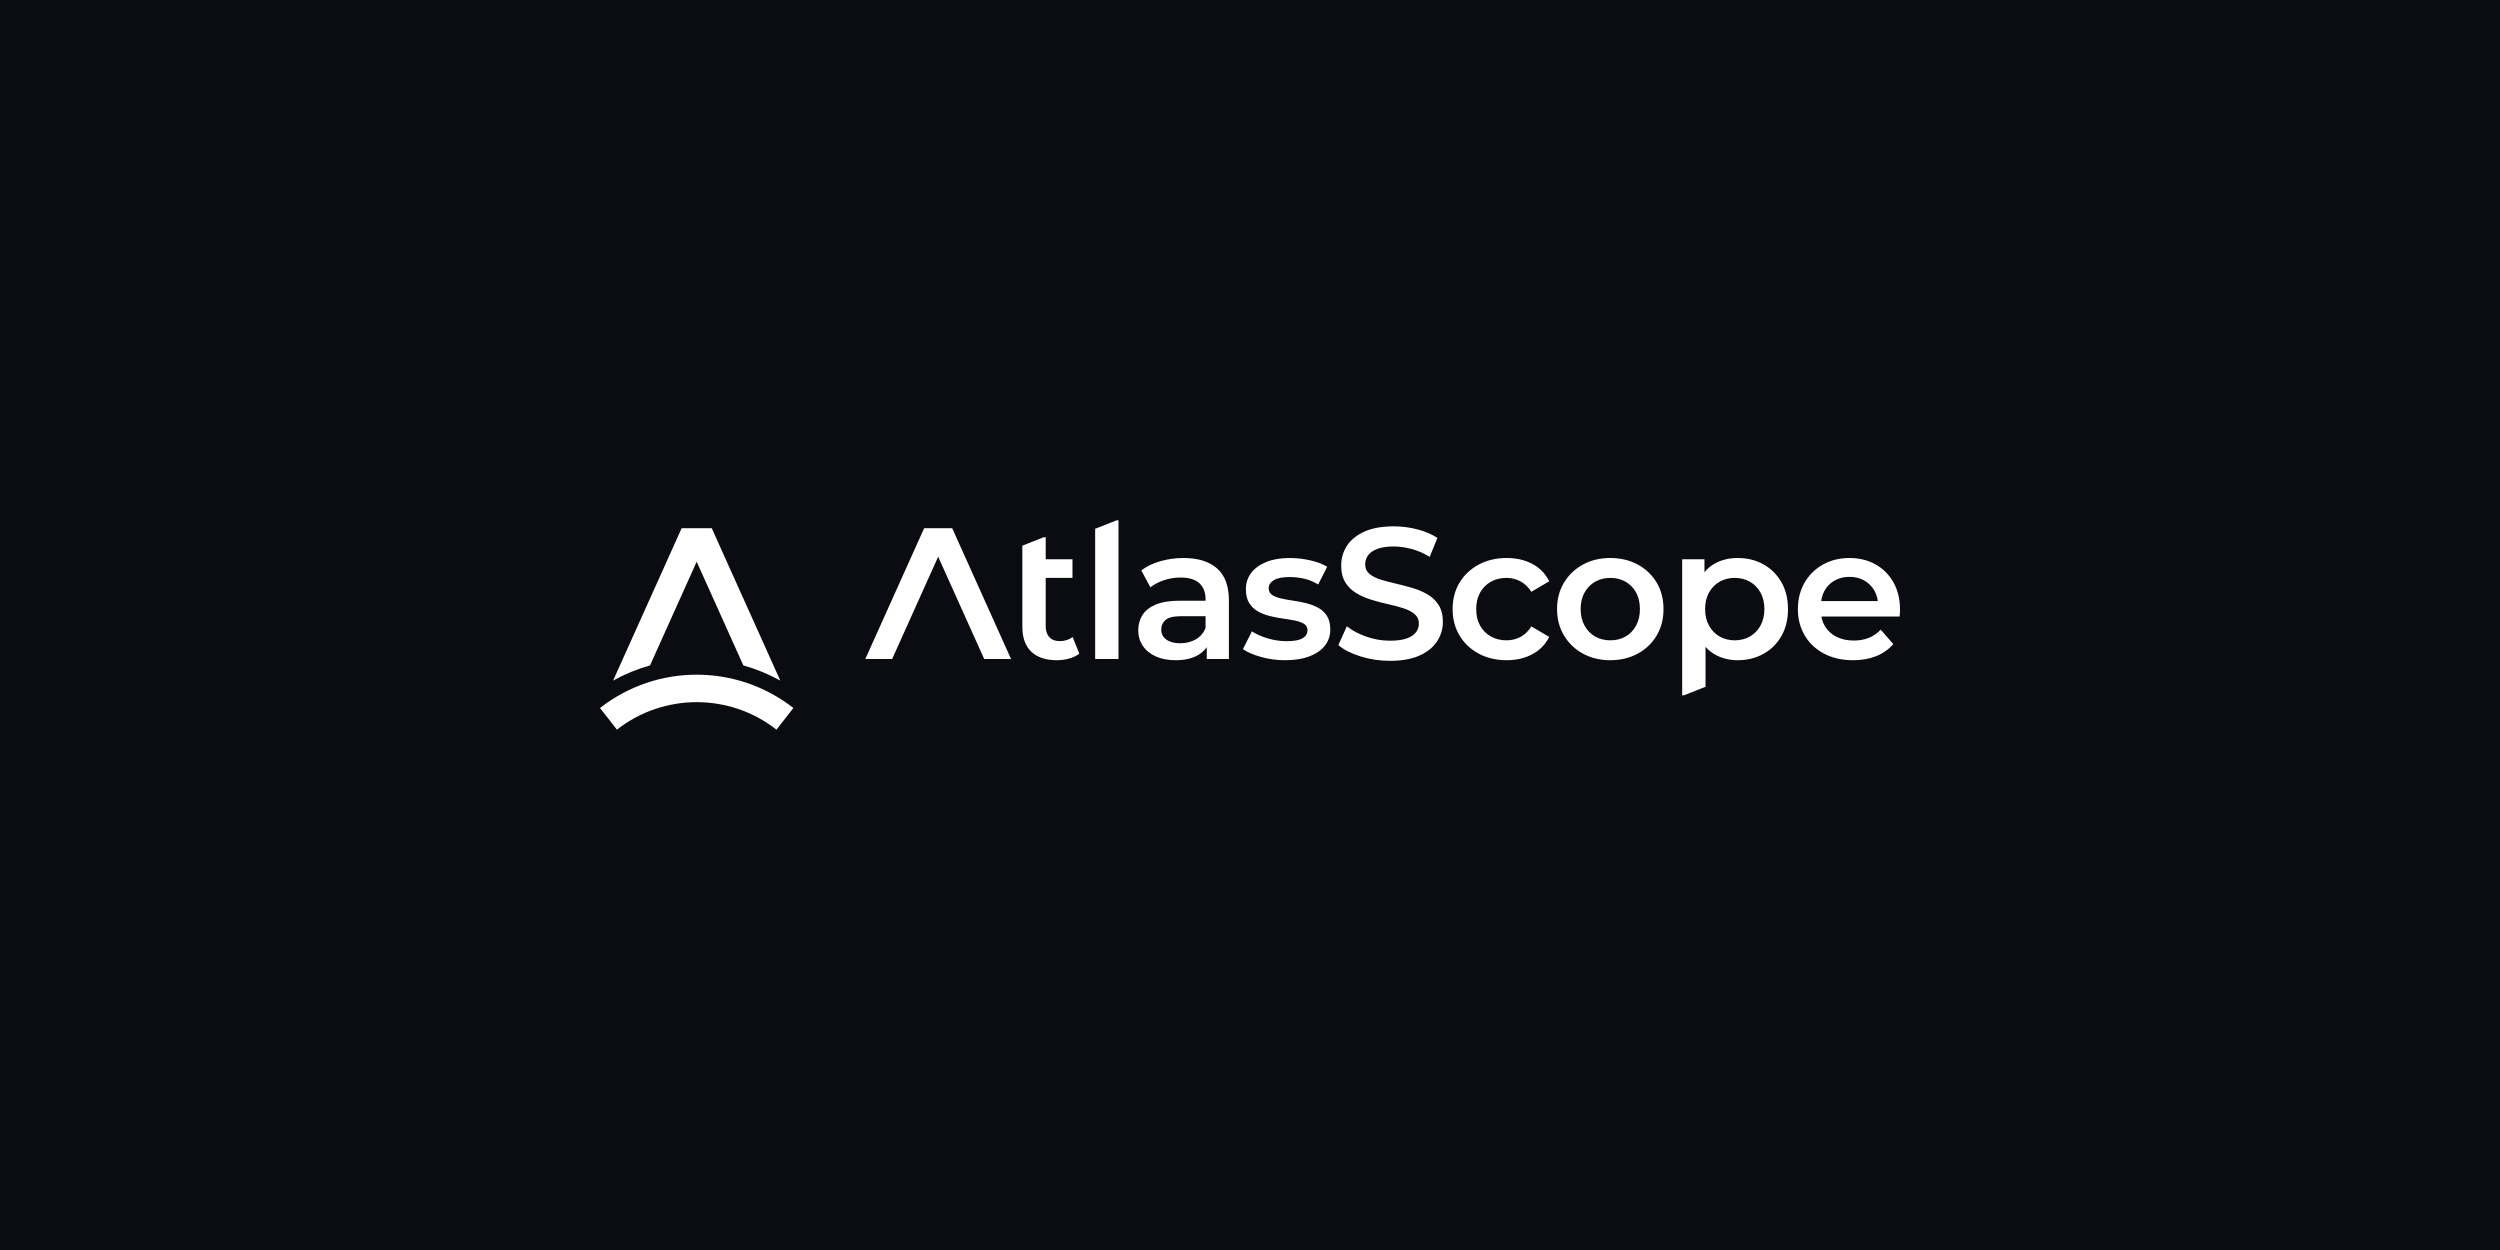
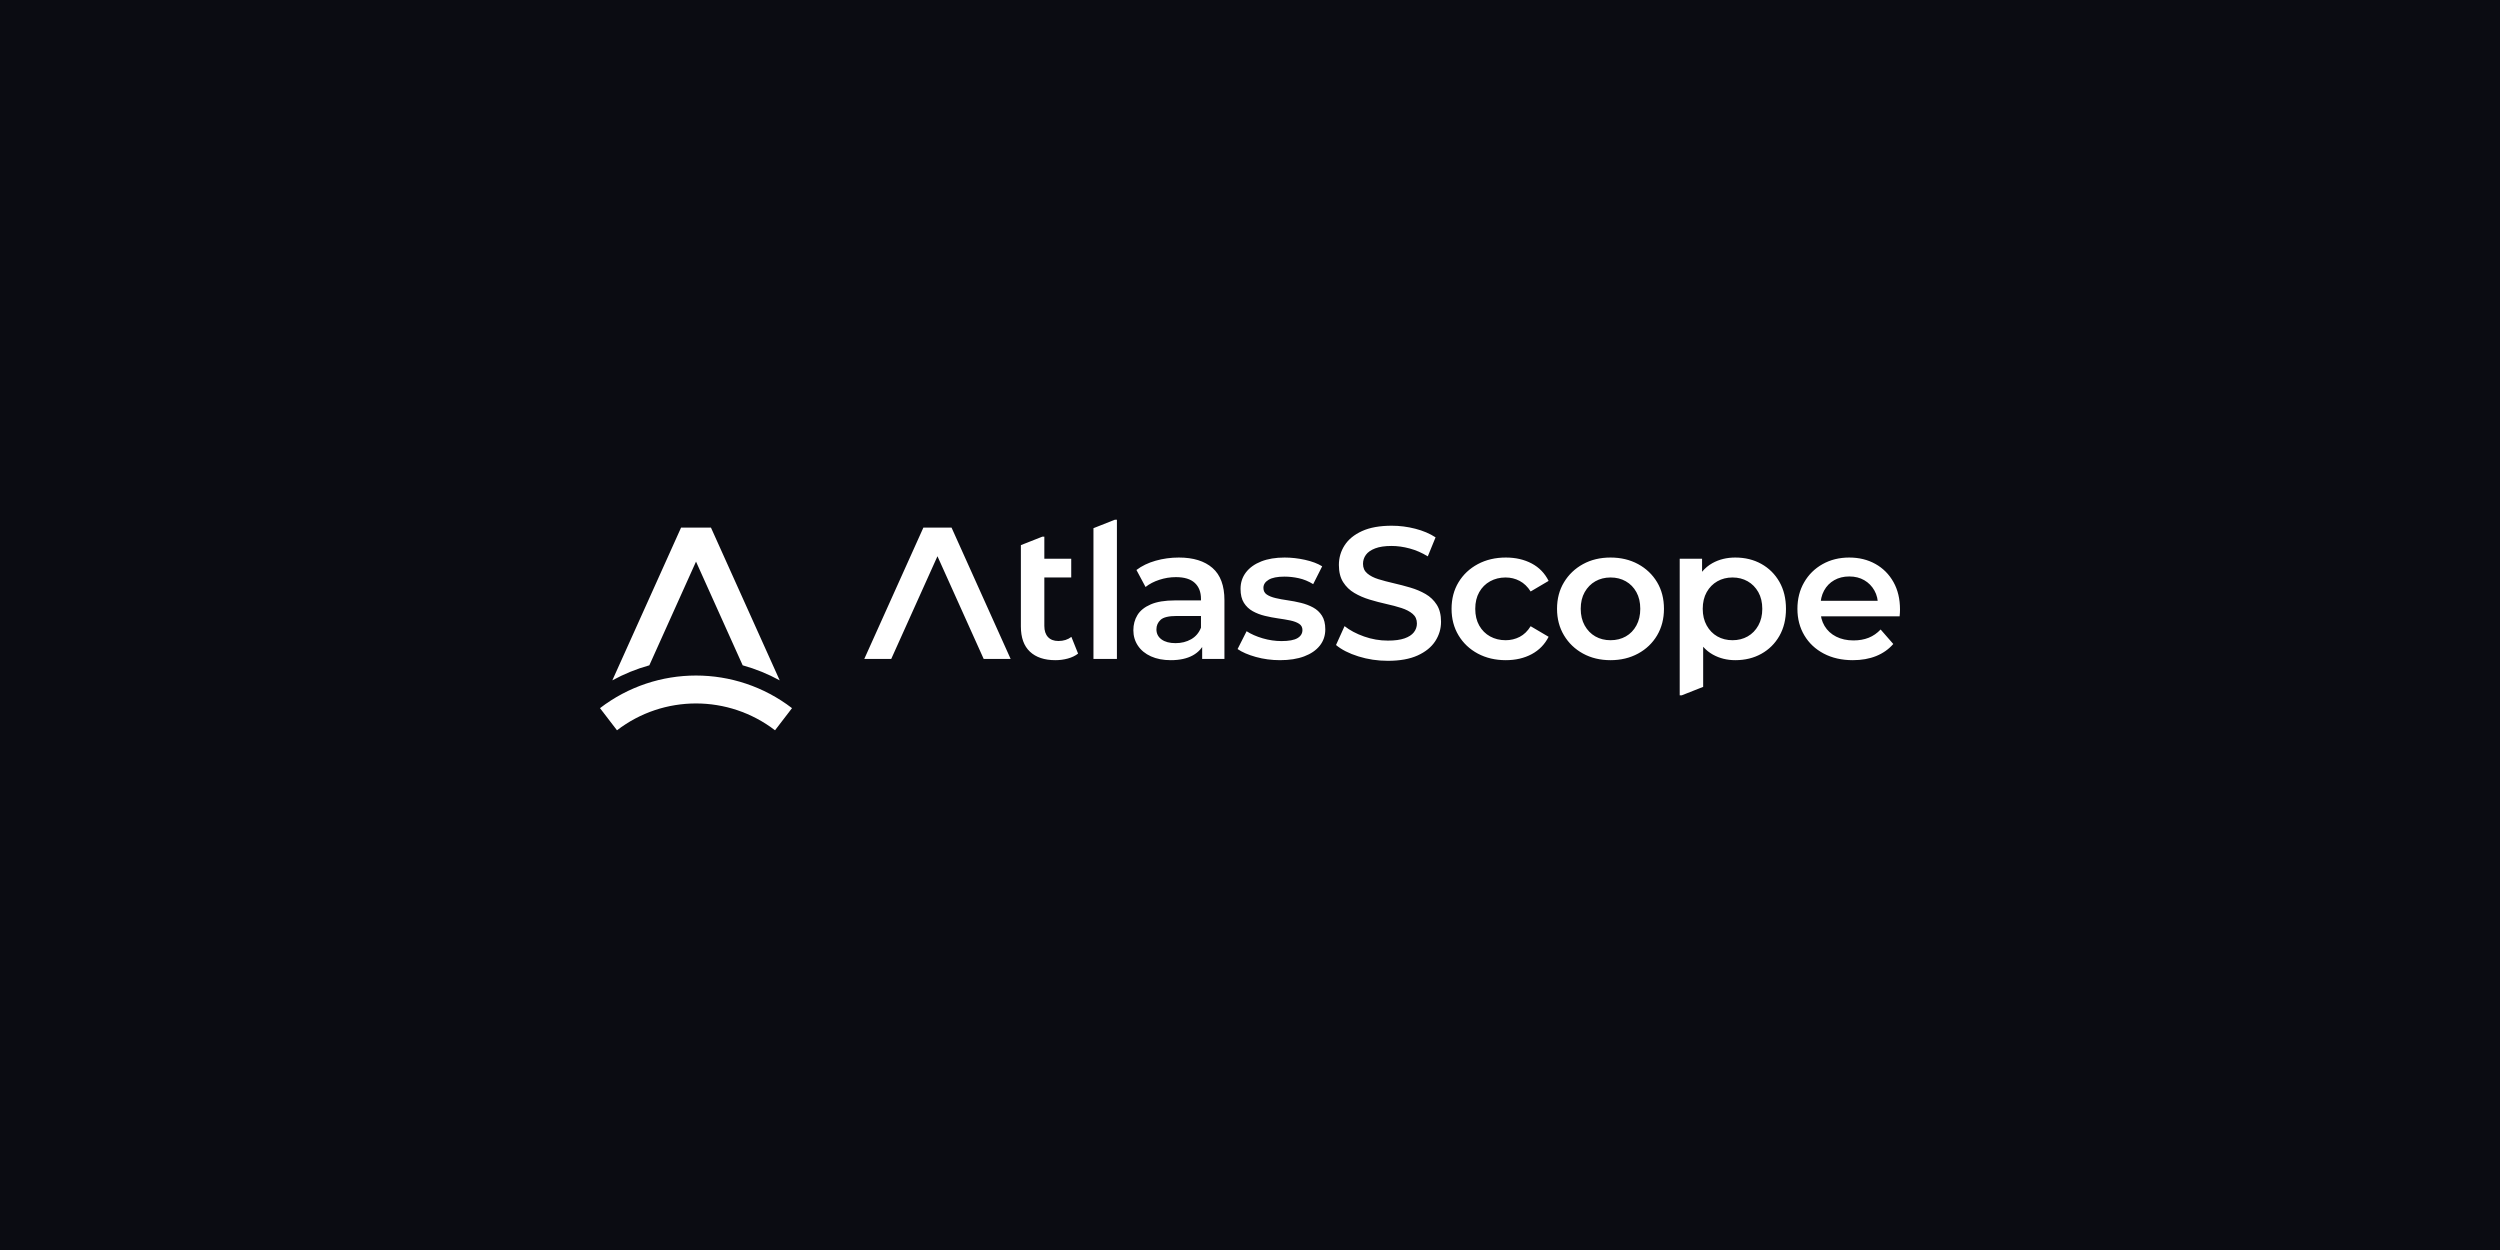
<svg xmlns="http://www.w3.org/2000/svg" viewBox="0 0 1280 640" width="1280" height="640">
  <rect width="1280" height="640" fill="#0B0C12" />
-   <path fill="#FFFFFF" d="M349 270.44L364.41 270.44L399.51 348.46A88.39 88.39 0 0 0 380.6 340.69L356.7 287.6L332.81 340.69A88.39 88.39 0 0 0 313.9 348.46ZM307.2 362.5A80.35 80.35 0 0 1 406.21 362.5L397.55 373.58A66.29 66.29 0 0 0 315.86 373.58ZM473.17 270.44L487.52 270.44L517.65 337.4L503.91 337.4L480.34 285.04L456.78 337.4L443.04 337.4ZM541.05 338.03Q544.3 338.03 547.37 337.19Q550.45 336.35 552.6 334.67L549.18 326.15Q546.5 328.25 542.56 328.25Q539.14 328.25 537.27 326.24Q535.4 324.24 535.4 320.6V295.86H549.11V286.33H535.4V275.06H534.38L523.44 279.39V283.83H523.44V299.14H523.44V320.87Q523.44 329.35 528.05 333.69Q532.66 338.03 541.05 338.03ZM560.72 337.4H572.67V266.42H571.66L560.72 270.75ZM617.86 337.4V327.04L617.25 324.89V306.79Q617.25 301.54 614.07 298.62Q610.89 295.69 604.47 295.69Q600.18 295.69 596.04 297.04Q591.91 298.39 588.99 300.72L584.35 292.05Q588.45 288.93 594.15 287.32Q599.85 285.7 605.97 285.7Q617.04 285.7 623.12 291.02Q629.2 296.34 629.2 307.45V337.4ZM601.87 338.03Q596.04 338.03 591.74 336.08Q587.43 334.13 585.11 330.65Q582.78 327.18 582.78 322.76Q582.78 318.44 584.87 315.03Q586.95 311.61 591.63 309.59Q596.32 307.56 604.03 307.56H618.85V315.49H604.89Q598.79 315.49 596.67 317.47Q594.55 319.44 594.55 322.31Q594.55 325.54 597.14 327.44Q599.74 329.35 604.29 329.35Q608.74 329.35 612.23 327.36Q615.72 325.37 617.25 321.46L619.27 328.62Q617.53 333.12 613.09 335.57Q608.66 338.03 601.87 338.03ZM658.02 338.03Q651.58 338.03 645.7 336.38Q639.82 334.74 636.38 332.36L640.98 323.27Q644.38 325.47 649.18 326.88Q653.98 328.29 658.75 328.29Q664.42 328.29 666.93 326.79Q669.45 325.29 669.45 322.64Q669.45 320.58 667.74 319.47Q666.03 318.36 663.22 317.78Q660.42 317.2 657.05 316.73Q653.68 316.26 650.3 315.44Q646.92 314.62 644.12 313.06Q641.32 311.51 639.61 308.8Q637.9 306.09 637.9 301.68Q637.9 296.87 640.66 293.27Q643.42 289.67 648.45 287.69Q653.47 285.7 660.35 285.7Q665.51 285.7 670.79 286.88Q676.07 288.06 679.52 290.18L674.92 299.26Q671.32 297.06 667.61 296.25Q663.9 295.44 660.31 295.44Q654.86 295.44 652.21 297.04Q649.56 298.63 649.56 301.17Q649.56 303.4 651.27 304.56Q652.98 305.72 655.78 306.38Q658.59 307.04 661.96 307.51Q665.33 307.99 668.7 308.81Q672.07 309.64 674.88 311.15Q677.68 312.66 679.39 315.33Q681.1 318 681.1 322.33Q681.1 327.1 678.3 330.62Q675.5 334.15 670.35 336.09Q665.2 338.03 658.02 338.03ZM711.65 338.35Q703.81 338.35 696.64 336.1Q689.46 333.86 685.22 330.3L689.58 320.67Q693.61 323.86 699.53 325.95Q705.46 328.04 711.67 328.04Q716.92 328.04 720.16 326.91Q723.4 325.77 724.93 323.79Q726.46 321.81 726.46 319.33Q726.46 316.26 724.28 314.42Q722.11 312.58 718.6 311.44Q715.09 310.31 710.83 309.37Q706.58 308.43 702.32 307.13Q698.06 305.84 694.55 303.76Q691.04 301.69 688.86 298.27Q686.69 294.85 686.69 289.49Q686.69 284.02 689.6 279.49Q692.51 274.95 698.48 272.22Q704.46 269.49 713.63 269.49Q719.67 269.49 725.6 271.01Q731.54 272.53 735.96 275.41L732 285.11Q727.53 282.37 722.77 281.09Q718 279.8 713.52 279.8Q708.43 279.8 705.19 281.04Q701.94 282.28 700.46 284.32Q698.98 286.36 698.98 288.92Q698.98 291.98 701.16 293.82Q703.33 295.65 706.84 296.74Q710.35 297.82 714.61 298.8Q718.87 299.77 723.13 301.03Q727.38 302.28 730.89 304.32Q734.4 306.35 736.58 309.76Q738.75 313.18 738.75 318.44Q738.75 323.81 735.8 328.35Q732.85 332.88 726.84 335.62Q720.82 338.35 711.65 338.35ZM771.39 338.03Q763.4 338.03 757.12 334.67Q750.85 331.31 747.29 325.39Q743.74 319.47 743.74 311.86Q743.74 304.17 747.29 298.3Q750.85 292.42 757.12 289.06Q763.4 285.7 771.39 285.7Q778.87 285.7 784.58 288.73Q790.29 291.77 793.21 297.62L784.05 303.01Q781.75 299.38 778.45 297.63Q775.15 295.88 771.3 295.88Q766.9 295.88 763.39 297.82Q759.88 299.75 757.85 303.34Q755.82 306.92 755.82 311.86Q755.82 316.8 757.85 320.39Q759.88 323.98 763.39 325.91Q766.9 327.85 771.3 327.85Q775.15 327.85 778.45 326.14Q781.75 324.43 784.05 320.72L793.21 326.11Q790.29 331.88 784.58 334.95Q778.87 338.03 771.39 338.03ZM824.47 338.03Q816.61 338.03 810.46 334.66Q804.31 331.29 800.76 325.36Q797.21 319.43 797.21 311.84Q797.21 304.17 800.78 298.29Q804.34 292.42 810.46 289.06Q816.57 285.7 824.47 285.7Q832.36 285.7 838.53 289.06Q844.7 292.41 848.21 298.27Q851.72 304.14 851.72 311.85Q851.72 319.47 848.22 325.38Q844.72 331.29 838.52 334.66Q832.32 338.03 824.47 338.03ZM824.47 327.85Q828.86 327.85 832.27 325.91Q835.68 323.98 837.66 320.34Q839.64 316.71 839.64 311.85Q839.64 306.92 837.66 303.34Q835.68 299.75 832.27 297.82Q828.86 295.88 824.51 295.88Q820.16 295.88 816.75 297.82Q813.34 299.75 811.31 303.34Q809.29 306.92 809.29 311.85Q809.29 316.71 811.31 320.34Q813.34 323.98 816.74 325.91Q820.15 327.85 824.47 327.85ZM889.61 338.03Q897.08 338.03 902.9 334.77Q908.72 331.52 912.08 325.66Q915.45 319.79 915.45 311.87Q915.45 303.95 912.08 298.09Q908.72 292.22 902.9 288.96Q897.08 285.7 889.61 285.7Q883.1 285.7 877.99 288.53Q874.94 290.22 872.68 292.97V286.33H861.27V355.96H862.29L873.23 351.64V331.18Q875.39 333.64 878.2 335.19Q883.32 338.03 889.61 338.03ZM888.19 327.85Q883.88 327.85 880.47 325.91Q877.06 323.98 875.04 320.35Q873.01 316.72 873.01 311.87Q873.01 306.93 875.04 303.34Q877.06 299.75 880.47 297.82Q883.88 295.88 888.19 295.88Q892.5 295.88 895.91 297.82Q899.32 299.75 901.35 303.34Q903.37 306.93 903.37 311.87Q903.37 316.72 901.35 320.35Q899.32 323.98 895.91 325.91Q892.5 327.85 888.19 327.85ZM948.76 338.03Q940.28 338.03 933.9 334.65Q927.53 331.28 924.02 325.36Q920.52 319.44 920.52 311.86Q920.52 304.25 923.93 298.34Q927.35 292.42 933.34 289.06Q939.34 285.7 946.92 285.7Q954.42 285.7 960.27 288.97Q966.11 292.24 969.45 298.19Q972.8 304.13 972.8 312.19Q972.8 312.92 972.75 313.89Q972.69 314.86 972.6 315.68H930.08V307.75H966.28L961.57 310.28Q961.65 305.88 959.76 302.52Q957.87 299.16 954.58 297.26Q951.29 295.35 946.95 295.35Q942.6 295.35 939.27 297.26Q935.93 299.16 934.09 302.56Q932.25 305.97 932.25 310.53V312.45Q932.25 317.04 934.33 320.56Q936.42 324.07 940.24 326.02Q944.06 327.96 949.1 327.96Q953.4 327.96 956.83 326.59Q960.25 325.22 962.92 322.39L969.38 329.77Q965.88 333.8 960.66 335.92Q955.44 338.03 948.76 338.03Z" />
+   <path fill="#FFFFFF" d="M348.71 270.13L364.01 270.13L399.21 348.35A89.2 89.2 0 0 0 380.25 340.64L356.36 287.54L332.46 340.64A89.2 89.2 0 0 0 313.51 348.35ZM307.2 362.57A80.71 80.71 0 0 1 405.51 362.57L396.81 373.91A66.42 66.42 0 0 0 315.9 373.91ZM472.77 270.13L487.19 270.13L517.45 337.38L503.65 337.38L479.98 284.79L456.31 337.38L442.51 337.38ZM540.38 338.01Q543.64 338.01 546.73 337.17Q549.82 336.33 551.98 334.64L548.55 326.08Q545.85 328.19 541.89 328.19Q538.46 328.19 536.58 326.18Q534.7 324.16 534.7 320.5V295.66H548.47V286.08H534.7V274.77H533.68L522.69 279.11V283.58H522.69V298.95H522.69V320.78Q522.69 329.29 527.32 333.65Q531.95 338.01 540.38 338.01ZM559.85 337.38H571.86V266.09H570.83L559.85 270.43ZM615.51 337.38V326.98L614.9 324.81V306.63Q614.9 301.37 611.71 298.43Q608.52 295.49 602.06 295.49Q597.75 295.49 593.6 296.85Q589.45 298.2 586.52 300.54L581.86 291.83Q585.97 288.7 591.69 287.08Q597.42 285.46 603.57 285.46Q614.69 285.46 620.8 290.8Q626.91 296.14 626.91 307.3V337.38ZM599.45 338.01Q593.6 338.01 589.27 336.05Q584.95 334.09 582.62 330.6Q580.28 327.11 580.28 322.68Q580.28 318.34 582.37 314.91Q584.46 311.48 589.17 309.45Q593.87 307.41 601.62 307.41H616.51V315.38H602.49Q596.35 315.38 594.22 317.36Q592.09 319.34 592.09 322.22Q592.09 325.47 594.7 327.38Q597.31 329.29 601.88 329.29Q606.35 329.29 609.86 327.3Q613.36 325.3 614.9 321.37L616.93 328.56Q615.18 333.08 610.73 335.55Q606.27 338.01 599.45 338.01ZM655.37 338.01Q648.9 338.01 642.99 336.36Q637.09 334.71 633.64 332.32L638.26 323.19Q641.67 325.4 646.49 326.82Q651.31 328.23 656.11 328.23Q661.8 328.23 664.32 326.72Q666.85 325.22 666.85 322.56Q666.85 320.48 665.13 319.37Q663.41 318.26 660.6 317.67Q657.78 317.09 654.4 316.62Q651.01 316.14 647.62 315.32Q644.22 314.5 641.41 312.94Q638.59 311.37 636.88 308.65Q635.16 305.93 635.16 301.5Q635.16 296.67 637.93 293.05Q640.71 289.44 645.75 287.45Q650.8 285.46 657.71 285.46Q662.89 285.46 668.2 286.64Q673.5 287.82 676.96 289.95L672.35 299.08Q668.73 296.87 665 296.05Q661.28 295.23 657.67 295.23Q652.2 295.23 649.54 296.84Q646.87 298.44 646.87 300.99Q646.87 303.23 648.59 304.4Q650.31 305.56 653.12 306.22Q655.94 306.89 659.33 307.36Q662.71 307.84 666.1 308.67Q669.48 309.5 672.3 311.02Q675.12 312.54 676.83 315.22Q678.55 317.89 678.55 322.24Q678.55 327.04 675.74 330.57Q672.93 334.11 667.75 336.06Q662.58 338.01 655.37 338.01ZM710.58 338.34Q702.71 338.34 695.5 336.08Q688.29 333.82 684.04 330.25L688.41 320.58Q692.46 323.79 698.41 325.89Q704.36 327.99 710.61 327.99Q715.88 327.99 719.14 326.84Q722.39 325.7 723.92 323.71Q725.46 321.72 725.46 319.23Q725.46 316.15 723.27 314.3Q721.09 312.45 717.56 311.31Q714.04 310.17 709.77 309.23Q705.49 308.28 701.21 306.98Q696.93 305.68 693.41 303.59Q689.88 301.51 687.7 298.07Q685.51 294.64 685.51 289.26Q685.51 283.76 688.43 279.21Q691.36 274.65 697.36 271.91Q703.36 269.17 712.57 269.17Q718.64 269.17 724.6 270.7Q730.56 272.22 735.01 275.12L731.03 284.86Q726.54 282.11 721.75 280.82Q716.96 279.53 712.46 279.53Q707.35 279.53 704.09 280.77Q700.83 282.02 699.35 284.07Q697.86 286.11 697.86 288.69Q697.86 291.76 700.05 293.6Q702.23 295.45 705.75 296.54Q709.28 297.63 713.56 298.61Q717.84 299.59 722.11 300.85Q726.39 302.11 729.91 304.15Q733.44 306.19 735.62 309.62Q737.81 313.05 737.81 318.34Q737.81 323.73 734.84 328.29Q731.88 332.84 725.84 335.59Q719.8 338.34 710.58 338.34ZM770.98 338.01Q762.95 338.01 756.64 334.64Q750.34 331.26 746.77 325.31Q743.2 319.37 743.2 311.73Q743.2 304 746.77 298.11Q750.34 292.21 756.64 288.83Q762.95 285.46 770.98 285.46Q778.49 285.46 784.23 288.5Q789.96 291.54 792.89 297.42L783.69 302.84Q781.39 299.19 778.07 297.43Q774.75 295.67 770.88 295.67Q766.47 295.67 762.94 297.62Q759.41 299.57 757.37 303.17Q755.33 306.76 755.33 311.73Q755.33 316.69 757.37 320.29Q759.41 323.9 762.94 325.85Q766.47 327.79 770.88 327.79Q774.75 327.79 778.07 326.08Q781.39 324.36 783.69 320.62L792.89 326.04Q789.96 331.84 784.23 334.93Q778.49 338.01 770.98 338.01ZM824.58 338.01Q816.68 338.01 810.5 334.63Q804.33 331.25 800.76 325.29Q797.2 319.34 797.2 311.71Q797.2 304 800.78 298.1Q804.36 292.2 810.5 288.83Q816.65 285.46 824.58 285.46Q832.51 285.46 838.7 288.82Q844.9 292.19 848.43 298.08Q851.95 303.97 851.95 311.71Q851.95 319.37 848.44 325.31Q844.92 331.25 838.7 334.63Q832.47 338.01 824.58 338.01ZM824.58 327.79Q828.99 327.79 832.41 325.85Q835.84 323.9 837.83 320.25Q839.82 316.6 839.82 311.72Q839.82 306.76 837.83 303.17Q835.84 299.57 832.41 297.62Q828.99 295.67 824.62 295.67Q820.25 295.67 816.82 297.62Q813.4 299.57 811.36 303.17Q809.33 306.76 809.33 311.72Q809.33 316.6 811.36 320.25Q813.4 323.9 816.82 325.85Q820.24 327.79 824.58 327.79ZM888.47 338.01Q895.97 338.01 901.82 334.74Q907.67 331.48 911.05 325.59Q914.42 319.69 914.42 311.74Q914.42 303.79 911.05 297.89Q907.67 292 901.82 288.73Q895.97 285.46 888.47 285.46Q881.93 285.46 876.8 288.3Q873.73 290 871.46 292.75V286.08H860.01V356.02H861.03L872.02 351.68V331.14Q874.19 333.6 877.01 335.16Q882.15 338.01 888.47 338.01ZM887.05 327.79Q882.72 327.79 879.29 325.85Q875.86 323.9 873.83 320.25Q871.8 316.61 871.8 311.74Q871.8 306.77 873.83 303.17Q875.86 299.57 879.29 297.62Q882.72 295.67 887.05 295.67Q891.37 295.67 894.8 297.62Q898.23 299.57 900.26 303.17Q902.29 306.77 902.29 311.74Q902.29 316.61 900.26 320.25Q898.23 323.9 894.8 325.85Q891.37 327.79 887.05 327.79ZM948.66 338.01Q940.14 338.01 933.73 334.62Q927.33 331.24 923.81 325.29Q920.28 319.34 920.28 311.73Q920.28 304.09 923.72 298.15Q927.15 292.21 933.17 288.83Q939.19 285.46 946.81 285.46Q954.34 285.46 960.21 288.74Q966.08 292.02 969.44 297.99Q972.8 303.96 972.8 312.06Q972.8 312.8 972.75 313.77Q972.69 314.75 972.6 315.56H929.89V307.6H966.25L961.52 310.14Q961.6 305.72 959.7 302.35Q957.8 298.97 954.5 297.06Q951.2 295.15 946.83 295.15Q942.47 295.15 939.12 297.06Q935.77 298.97 933.92 302.39Q932.06 305.81 932.06 310.39V312.32Q932.06 316.93 934.16 320.47Q936.26 324 940.1 325.95Q943.93 327.9 949 327.9Q953.32 327.9 956.76 326.53Q960.2 325.15 962.88 322.3L969.36 329.72Q965.85 333.77 960.61 335.89Q955.37 338.01 948.66 338.01Z" />
</svg>
